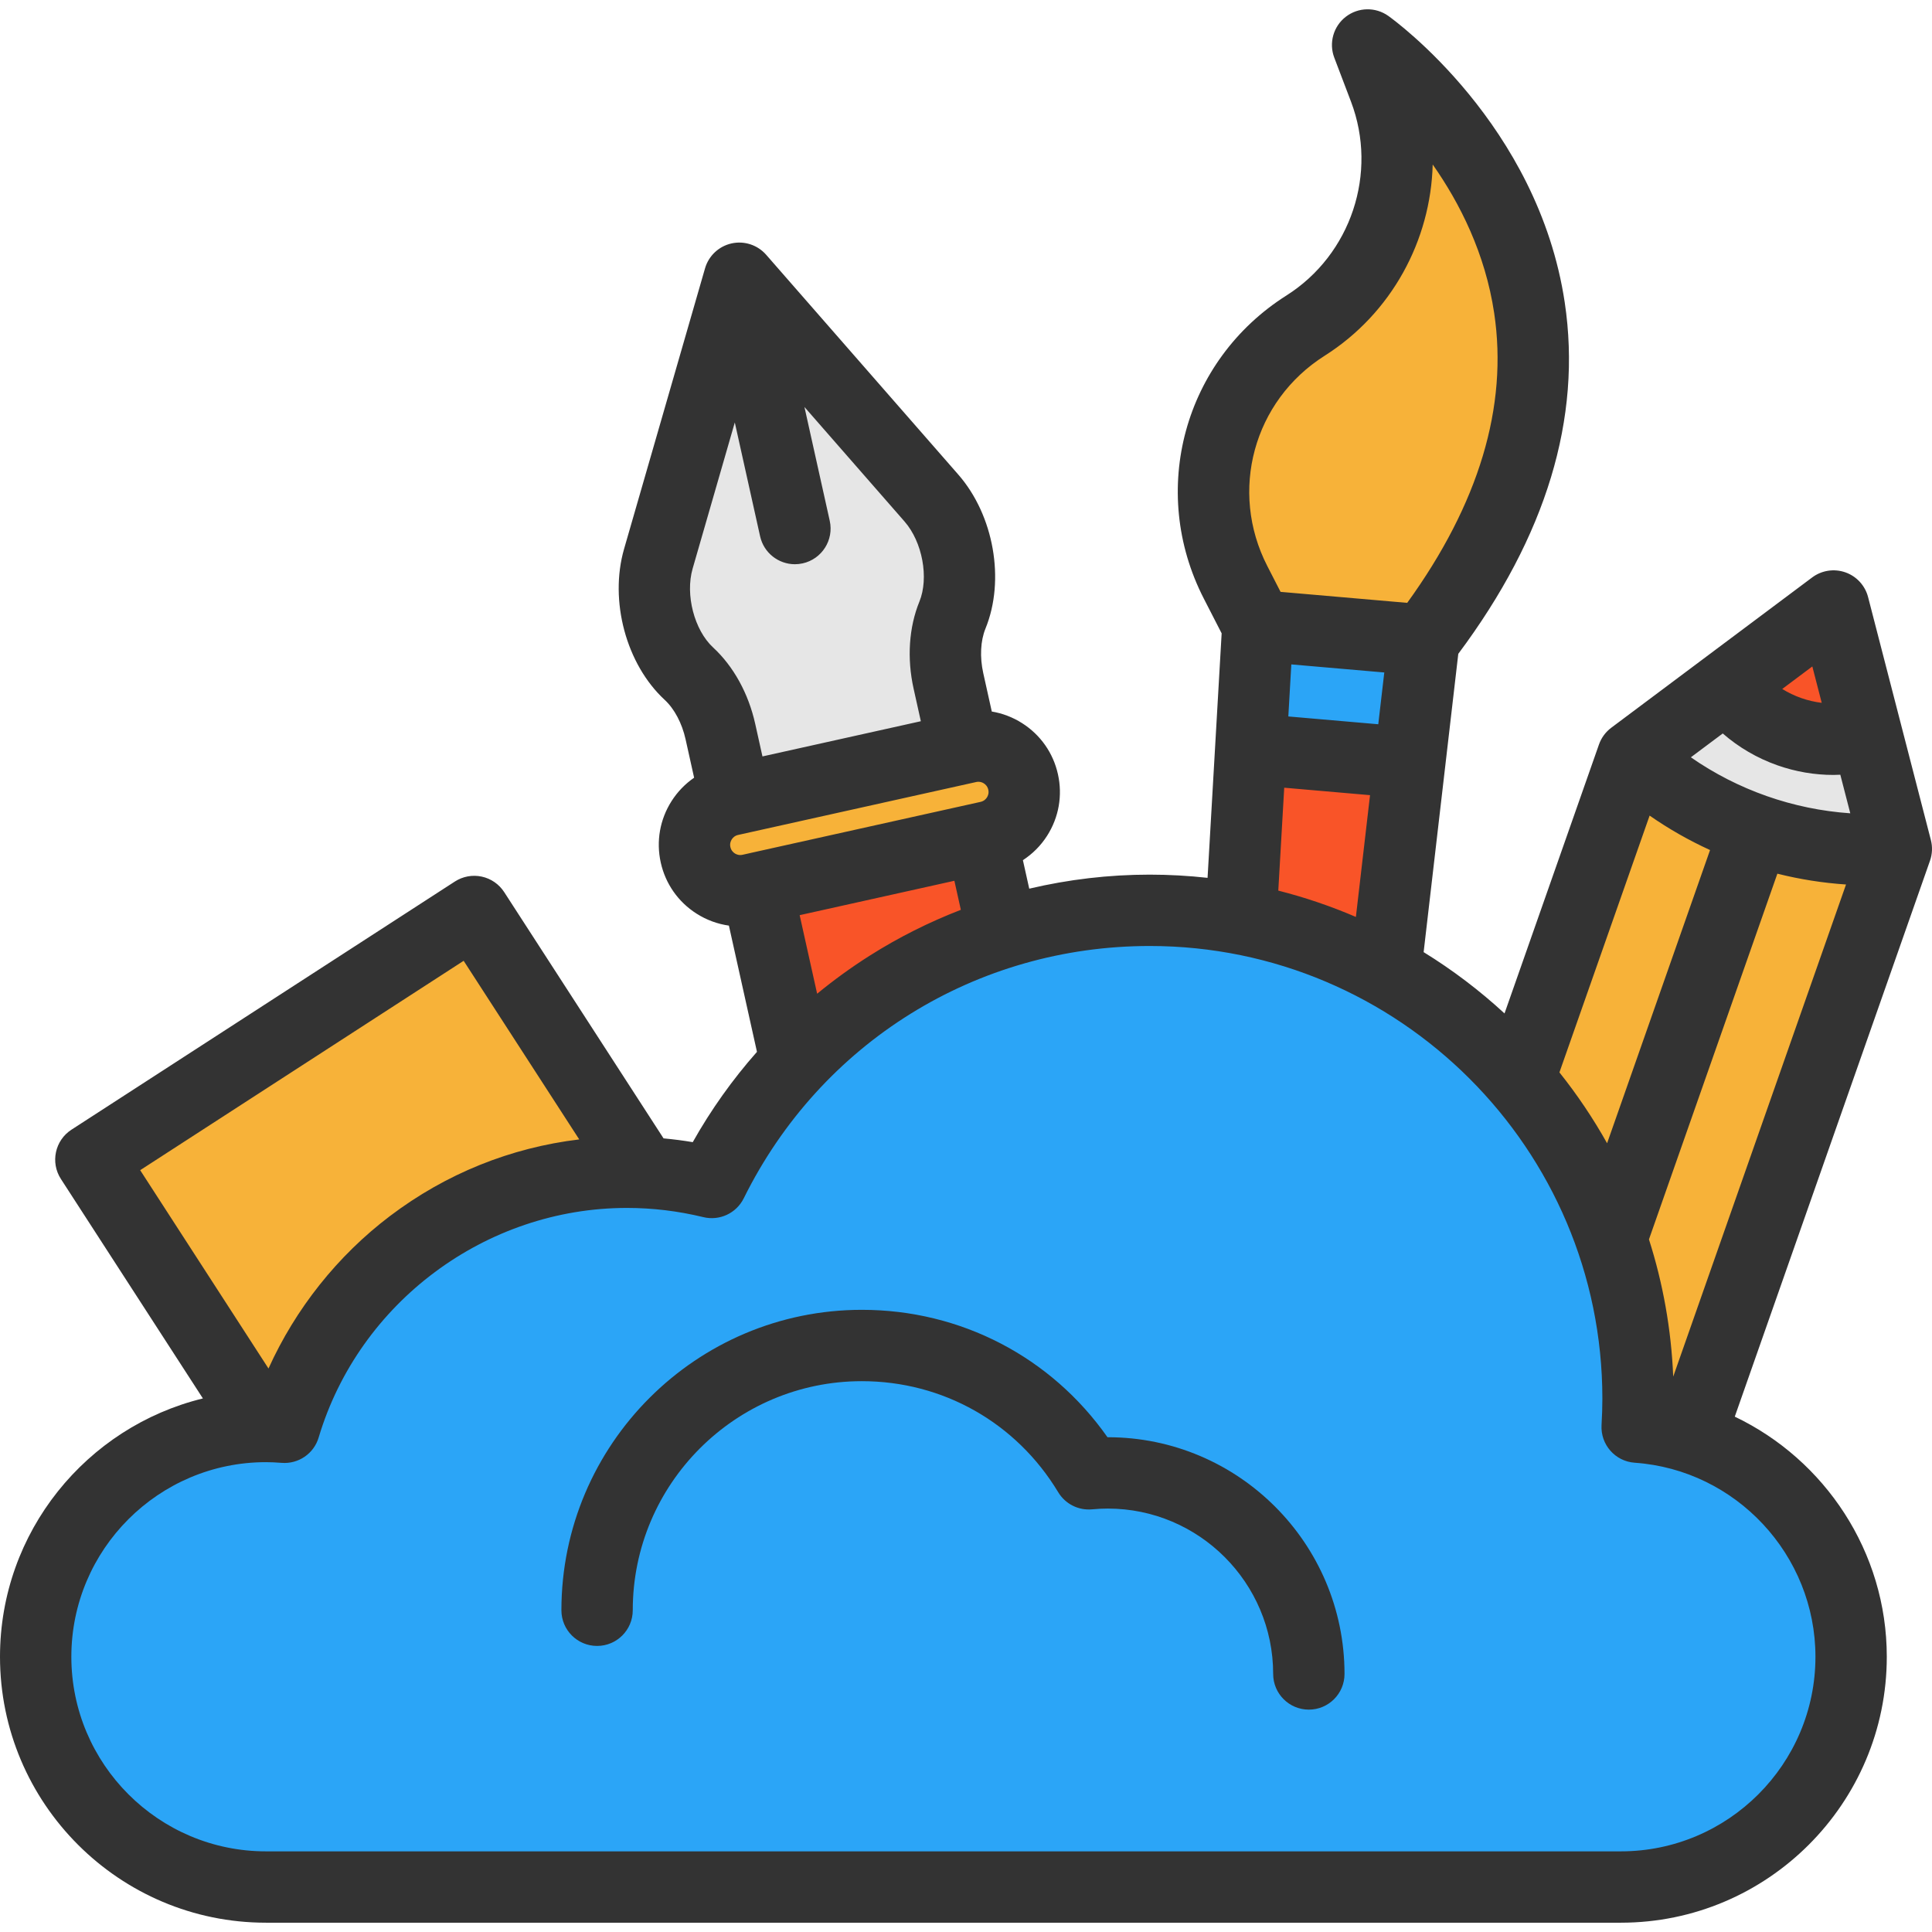
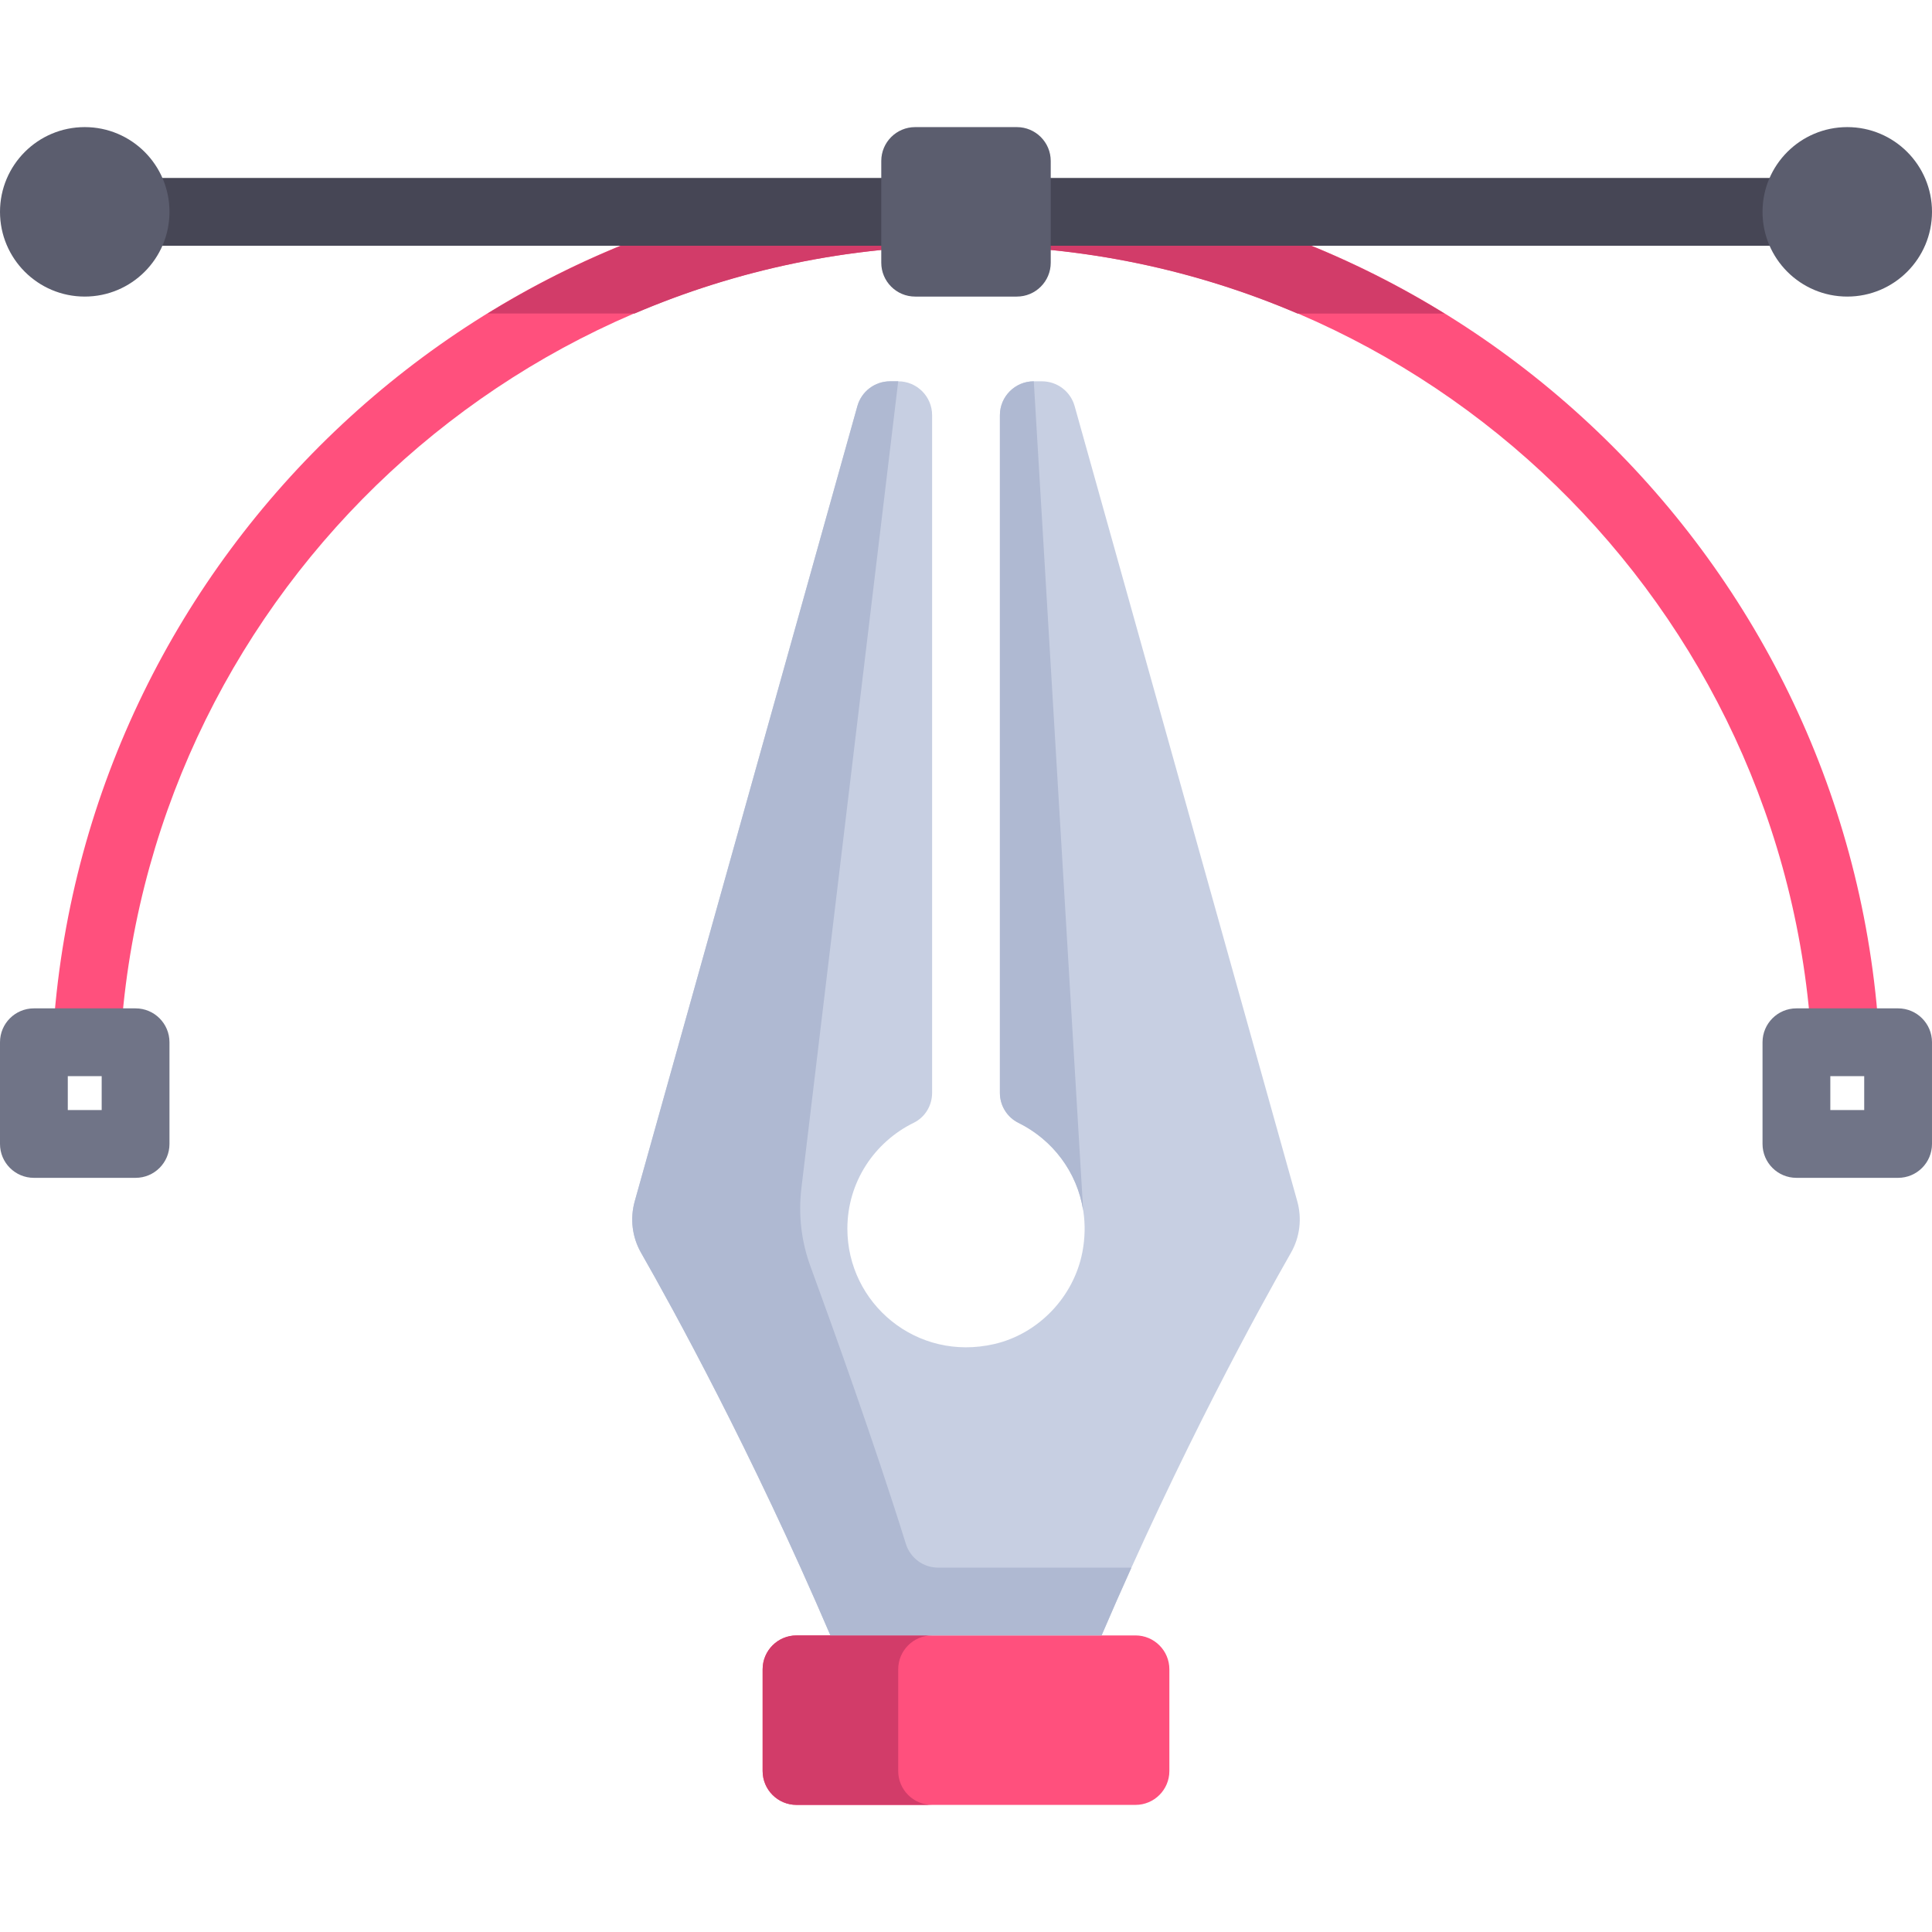
- <svg xmlns="http://www.w3.org/2000/svg" height="800px" width="800px" version="1.1" id="Layer_1" viewBox="0 0 511.999 511.999" xml:space="preserve">
-   <path style="fill:#F7B239;" d="M125.679,241.553l44.786,69.215c-1.437-0.076-2.874-0.113-4.324-0.113  c-42.883,0-79.085,28.5-90.745,67.589c-1.626-0.126-3.265-0.214-4.916-0.214c-0.214,0-0.429,0-0.643,0.013l-45.757-70.728  L125.679,241.553z" />
+ <svg xmlns="http://www.w3.org/2000/svg" version="1.1" id="Layer_1" viewBox="0 0 512 512" xml:space="preserve">
+   <path style="fill:#FF507D;" d="M32.221,271.719C41.412,156.271,138.229,65.123,256,65.123s214.588,91.148,223.779,206.596h18.012  C488.557,146.358,383.679,47.158,256,47.158s-232.557,99.2-241.79,224.561H32.221z" />
+   <path style="fill:#D23C69;" d="M321.256,56.14H190.744c-21.913,6.134-42.569,15.27-61.516,26.947h38.938  C195.162,71.56,224.833,65.123,256,65.123s60.838,6.437,87.834,17.965h38.938C363.825,71.411,343.168,62.274,321.256,56.14z" />
  <g>
-     <path style="fill:#E6E6E6;" d="M195.915,73.74l50.925,58.249c4.79,5.483,7.437,13.362,7.437,20.849   c0,3.567-0.605,7.059-1.866,10.16c-2.055,5.017-2.433,11.294-1.071,17.446l3.971,17.862l-37.853,8.42l-22.576,5.017l-3.971-17.874   c-0.681-3.076-1.777-5.987-3.189-8.597c-1.424-2.597-3.164-4.903-5.156-6.744c-7.601-7.021-11.08-20.105-8.093-30.454   L195.915,73.74z" />
-     <path style="fill:#E6E6E6;" d="M494.747,194.775l7.803,30.202h-0.013c-12.832,0.908-25.576-0.857-37.463-5.042   c-11.899-4.172-22.941-10.765-32.395-19.5l24.971-18.681c4.059,5.445,9.693,9.744,16.563,12.151   c6.87,2.42,13.979,2.571,20.521,0.87H494.747z" />
+     <path style="fill:#707487;" d="M35.93,312.14H8.982c-4.965,0-8.982-4.022-8.982-8.982v-26.947c0-4.961,4.017-8.982,8.982-8.982   H35.93c4.965,0,8.982,4.022,8.982,8.982v26.947C44.912,308.118,40.895,312.14,35.93,312.14z M17.965,294.175h8.982v-8.982h-8.982   V294.175z" />
+     <path style="fill:#707487;" d="M494.035,285.193v8.982h-8.982v-8.982H494.035 M503.018,267.228H476.07   c-4.961,0-8.982,4.022-8.982,8.982v26.947c0,4.961,4.022,8.982,8.982,8.982h26.947c4.961,0,8.982-4.022,8.982-8.982v-26.947   C512,271.25,507.978,267.228,503.018,267.228L503.018,267.228z" />
  </g>
-   <path style="fill:#F95428;" d="M485.911,160.602l8.836,34.173h-0.013c-6.542,1.702-13.651,1.55-20.521-0.87  c-6.87-2.408-12.504-6.706-16.563-12.151L485.911,160.602z" />
-   <polygon style="fill:#2BA5F7;" points="377.367,169.64 373.586,202.149 373.447,202.137 331.459,198.494 333.337,165.821 " />
+   <rect x="22.456" y="47.158" style="fill:#464655;" width="467.088" height="17.965" />
  <g>
-     <path style="fill:#F95428;" d="M373.586,202.149l-6.403,55.16c-11.773-6.517-24.668-11.231-38.32-13.803l2.597-45.013l41.988,3.643   L373.586,202.149z" />
-     <path style="fill:#F95428;" d="M260.101,222.141l5.584,25.084c-21.126,6.668-39.908,18.605-54.782,34.286l-10.261-46.16   L260.101,222.141z" />
+     <path style="fill:#5B5D6E;" d="M269.474,78.596h-26.947c-4.961,0-8.982-4.022-8.982-8.982V42.667c0-4.961,4.022-8.982,8.982-8.982   h26.947c4.961,0,8.982,4.022,8.982,8.982v26.947C278.456,74.575,274.434,78.596,269.474,78.596z" />
+     <circle style="fill:#5B5D6E;" cx="22.456" cy="56.14" r="22.456" />
+     <circle style="fill:#5B5D6E;" cx="489.544" cy="56.14" r="22.456" />
  </g>
-   <g>
-     <path style="fill:#F7B239;" d="M502.55,224.977l-54.732,155.864c-4.462-1.399-9.126-2.294-13.954-2.634   c0.139-2.508,0.24-5.017,0.24-7.551c0-14.824-2.496-29.068-7.084-42.328l38.055-108.38v-0.013   c11.887,4.185,24.631,5.95,37.463,5.042L502.55,224.977L502.55,224.977z" />
-     <path style="fill:#F7B239;" d="M465.075,219.935v0.013l-38.055,108.38c-5.42-15.693-13.777-30.013-24.416-42.303l30.063-85.589   h0.013C442.133,209.17,453.175,215.763,465.075,219.935z" />
-     <path style="fill:#F7B239;" d="M271.143,207.242c0.202,0.882,0.29,1.765,0.29,2.634c0,5.572-3.845,10.601-9.517,11.849   l-61.274,13.626l-1.815,0.403c-6.555,1.45-13.034-2.672-14.496-9.227c-0.202-0.882-0.29-1.765-0.29-2.634   c0-5.572,3.845-10.601,9.517-11.862l1.324-0.29l22.576-5.017l37.853-8.42l1.336-0.29   C263.189,196.565,269.681,200.687,271.143,207.242z" />
-     <path style="fill:#F7B239;" d="M362.43,11.924c0,0,87.896,62.635,14.937,157.716l-44.03-3.819l-5.899-11.496   c-12.353-24.063-4.311-53.56,18.53-68.03c15.492-9.807,24.315-26.673,24.315-44.169c0-6.189-1.109-12.467-3.416-18.542   L362.43,11.924z" />
-   </g>
-   <path style="fill:#2BA5F7;" d="M447.818,380.841c24.769,7.765,42.744,30.883,42.744,58.211c0,33.706-27.316,61.034-61.022,61.034  c-20.055,0-342.811,0-359.06,0c-33.706,0-61.022-27.328-61.022-61.034c0-33.479,26.963-60.669,60.379-61.009  c0.214-0.013,0.429-0.013,0.643-0.013c1.651,0,3.29,0.088,4.916,0.214c11.66-39.089,47.862-67.589,90.745-67.589  c1.45,0,2.887,0.038,4.324,0.113c6.227,0.277,12.303,1.172,18.164,2.597c5.811-11.735,13.336-22.463,22.273-31.853  c14.874-15.681,33.656-27.618,54.782-34.286c12.303-3.895,25.4-5.987,38.988-5.987c8.269,0,16.349,0.769,24.189,2.269  c13.651,2.571,26.547,7.286,38.32,13.803c13.45,7.424,25.437,17.181,35.421,28.715c10.639,12.29,18.996,26.61,24.416,42.303  c4.588,13.261,7.084,27.505,7.084,42.328c0,2.534-0.101,5.042-0.24,7.551C438.692,378.547,443.356,379.442,447.818,380.841z" />
-   <g>
-     <path style="fill:#333333;" d="M511.699,222.607L495.06,158.23c-0.789-3.052-3.047-5.51-6.02-6.553s-6.272-0.537-8.797,1.351   l-53.241,39.83c-1.503,1.124-2.637,2.669-3.258,4.438l-25.031,71.272c-6.59-6.074-13.766-11.522-21.435-16.244l9.183-79.054   c23.296-31.179,32.794-62.485,28.214-93.09C407.61,32.988,369.538,5.373,367.921,4.22c-3.391-2.416-7.965-2.331-11.264,0.216   c-3.298,2.546-4.54,6.949-3.061,10.843l4.432,11.657c7.195,18.933-0.004,40.54-17.115,51.375   c-27.158,17.197-36.568,51.729-21.889,80.327l4.724,9.204l-3.732,64.796c-5.038-0.556-10.153-0.851-15.337-0.851   c-10.825,0-21.526,1.272-31.92,3.72l-1.68-7.553c2.548-1.66,4.746-3.842,6.427-6.484c3.097-4.868,4.113-10.651,2.861-16.282   c-1.25-5.633-4.621-10.441-9.488-13.538c-2.49-1.584-5.22-2.617-8.045-3.087l-2.26-10.172c-0.948-4.268-0.734-8.575,0.589-11.815   c5.249-12.865,2.221-30.026-7.204-40.807l0,0l-50.92-58.255c-2.275-2.603-5.796-3.756-9.168-3.006   c-3.377,0.75-6.073,3.285-7.032,6.608l-21.45,74.341c-3.968,13.757,0.556,30.585,10.761,40.015   c2.57,2.375,4.588,6.185,5.537,10.454l2.261,10.174c-2.36,1.624-4.395,3.714-5.979,6.202c-3.098,4.868-4.114,10.651-2.863,16.282   c1.25,5.633,4.621,10.441,9.489,13.539c2.645,1.683,5.559,2.749,8.572,3.174l7.437,33.452c-6.48,7.336-12.194,15.351-17.018,23.932   c-2.569-0.436-5.152-0.76-7.741-1.003l-42.229-65.262c-1.363-2.105-3.506-3.584-5.957-4.108c-2.449-0.527-5.012-0.055-7.117,1.307   L18.944,299.373c-4.383,2.836-5.637,8.69-2.801,13.073L53.77,370.6C22.948,378.126,0,405.954,0,439.057   c0,38.862,31.616,70.478,70.478,70.478H429.54c38.862,0,70.478-31.616,70.478-70.478c0-27.827-16.425-52.239-40.285-63.631   l51.732-147.321C512.087,226.336,512.168,224.423,511.699,222.607z M436.989,328.452l34.032-96.92   c5.951,1.495,12.039,2.455,18.194,2.868L443.42,364.814C442.893,352.192,440.68,339.996,436.989,328.452z M448.093,200.694   l8.451-6.32c4.234,3.686,9.141,6.561,14.534,8.456c4.808,1.688,9.803,2.536,14.81,2.536c0.604,0,1.209-0.033,1.813-0.058   l2.642,10.225C475.203,214.498,460.553,209.353,448.093,200.694z M480.285,176.615l2.492,9.644   c-1.838-0.226-3.659-0.645-5.435-1.269c-1.777-0.624-3.461-1.434-5.036-2.406L480.285,176.615z M437.165,216.141   c5.066,3.529,10.432,6.576,16.015,9.131l-27.283,77.7c-3.706-6.61-7.934-12.89-12.633-18.778L437.165,216.141z M342.214,176.075   l24.636,2.137l-1.595,13.723l-23.836-2.069L342.214,176.075z M351.029,94.286c17.772-11.254,28.126-30.568,28.649-50.693   c7.21,10.268,13.929,23.57,16.296,39.388c3.701,24.735-4.058,50.544-23.047,76.78l-33.566-2.912l-3.514-6.845   C325.663,130.167,332.19,106.215,351.029,94.286z M340.331,208.75l22.742,1.974L359.324,243c-6.608-2.84-13.477-5.183-20.564-6.978   L340.331,208.75z M216.548,263.347l-4.629-20.819l41.002-9.114l1.713,7.699c-8.408,3.25-16.52,7.307-24.207,12.183   C225.583,256.369,220.949,259.729,216.548,263.347z M198.588,226.118c-0.03,0.006-0.059,0.018-0.091,0.025l-1.722,0.383   c-0.903,0.198-1.602-0.083-2.031-0.357c-0.43-0.274-0.982-0.788-1.182-1.689c-0.2-0.899,0.083-1.6,0.357-2.029   s0.788-0.983,1.688-1.184l1.329-0.295c0,0,0,0,0.001,0l61.761-13.727c0.212-0.047,0.412-0.067,0.601-0.067   c0.614,0,1.1,0.214,1.429,0.424c0.43,0.272,0.982,0.788,1.182,1.689c0.2,0.9-0.083,1.601-0.357,2.029   c-0.272,0.43-0.788,0.983-1.688,1.184L198.588,226.118z M183.552,150.696l11.177-38.74l6.705,30.166   c0.979,4.407,4.886,7.404,9.219,7.404c0.679,0,1.369-0.074,2.06-0.227c5.098-1.133,8.311-6.183,7.177-11.28l-6.705-30.164   l26.534,30.356c4.733,5.415,6.497,14.935,3.932,21.22c-2.782,6.818-3.329,15.008-1.539,23.06l1.92,8.641l-41.973,9.329   l-1.921-8.641c-1.79-8.053-5.753-15.241-11.162-20.239C183.993,166.976,181.558,157.606,183.552,150.696z M122.874,254.622   l30.628,47.335c-18.201,2.183-35.339,9.09-50.149,20.299c-13.92,10.534-25.045,24.584-32.2,40.412L37.148,310.11L122.874,254.622z    M481.111,439.057c0,28.436-23.136,51.57-51.57,51.57H70.478c-28.435,0-51.57-23.134-51.57-51.57   c0-28.436,23.136-51.57,51.57-51.57c1.249,0,2.609,0.061,4.161,0.184c4.465,0.355,8.535-2.448,9.809-6.72   c10.692-35.82,44.285-60.838,81.692-60.838c6.79,0,13.604,0.821,20.249,2.44c4.3,1.045,8.749-1.027,10.712-4.993   c20.402-41.243,61.623-66.863,107.577-66.863c66.15,0,119.966,53.817,119.966,119.966c0,2.125-0.072,4.416-0.219,7.001   c-0.295,5.166,3.615,9.609,8.777,9.971C460.066,389.514,481.111,412.103,481.111,439.057z" />
-     <path style="fill:#333333;" d="M293.572,380.879c-0.026,0-0.052,0-0.079,0c-14.921-21.246-38.852-33.763-65.096-33.763   c-43.901,0-79.618,35.717-79.618,79.618c0,5.221,4.232,9.454,9.454,9.454s9.454-4.233,9.454-9.454   c0-33.476,27.234-60.711,60.711-60.711c21.479,0,40.934,11.003,52.038,29.432c1.874,3.11,5.36,4.871,8.981,4.533   c1.431-0.134,2.829-0.203,4.155-0.203c24.168,0,43.83,19.662,43.83,43.83c0,5.221,4.232,9.454,9.454,9.454s9.454-4.233,9.454-9.454   C356.31,409.023,328.167,380.879,293.572,380.879z" />
-   </g>
+   <path style="fill:#C7CFE2;" d="M276.134,101.053h-2.169c-4.961,0-8.982,4.022-8.982,8.982v179.584c0,3.379,1.905,6.463,4.935,7.958  c12.068,5.96,19.792,19.324,16.922,34.259c-2.273,11.825-11.609,21.638-23.342,24.349c-20.619,4.764-38.936-10.765-38.936-30.572  c0-12.376,7.197-22.975,17.604-28.077c3.004-1.472,4.852-4.572,4.852-7.917V110.035c0-4.961-4.022-8.982-8.982-8.982h-2.169  c-4.029,0-7.563,2.681-8.65,6.561l-58.995,210.694c-1.295,4.624-0.712,9.529,1.67,13.699c8.294,14.516,29.237,52.531,50.179,101.397  h71.86c20.943-48.867,41.885-86.882,50.178-101.397c2.383-4.169,2.964-9.075,1.67-13.699l-58.993-210.694  C283.699,103.734,280.163,101.053,276.134,101.053z" />
+   <path style="fill:#AFB9D2;" d="M264.982,110.035v179.584c0,3.379,1.905,6.463,4.935,7.958c8.99,4.44,15.554,12.994,17.139,23.241  l-13.091-219.766C269.004,101.053,264.982,105.075,264.982,110.035z" />
+   <path style="fill:#FF507D;" d="M300.912,478.316h-89.825c-4.961,0-8.982-4.022-8.982-8.982v-26.947c0-4.961,4.022-8.982,8.982-8.982  h89.825c4.961,0,8.982,4.022,8.982,8.982v26.947C309.895,474.294,305.873,478.316,300.912,478.316z" />
+   <path style="fill:#D23C69;" d="M238.035,469.333v-26.947c0-4.961,4.022-8.982,8.982-8.982h-35.93c-4.961,0-8.982,4.022-8.982,8.982  v26.947c0,4.961,4.022,8.982,8.982,8.982h35.93C242.057,478.316,238.035,474.294,238.035,469.333z" />
+   <path style="fill:#AFB9D2;" d="M240.06,409.131c-8.232-26.434-19.531-57.838-25.283-73.539c-2.433-6.641-3.24-13.713-2.397-20.735  l25.656-213.804h-2.169c-4.029,0-7.564,2.681-8.65,6.561l-58.995,210.694c-1.295,4.624-0.712,9.53,1.671,13.699  c8.293,14.516,29.237,52.532,50.178,101.397h71.86c2.644-6.171,5.288-12.166,7.908-17.965h-51.213  C244.682,415.439,241.232,412.895,240.06,409.131z" />
</svg>
